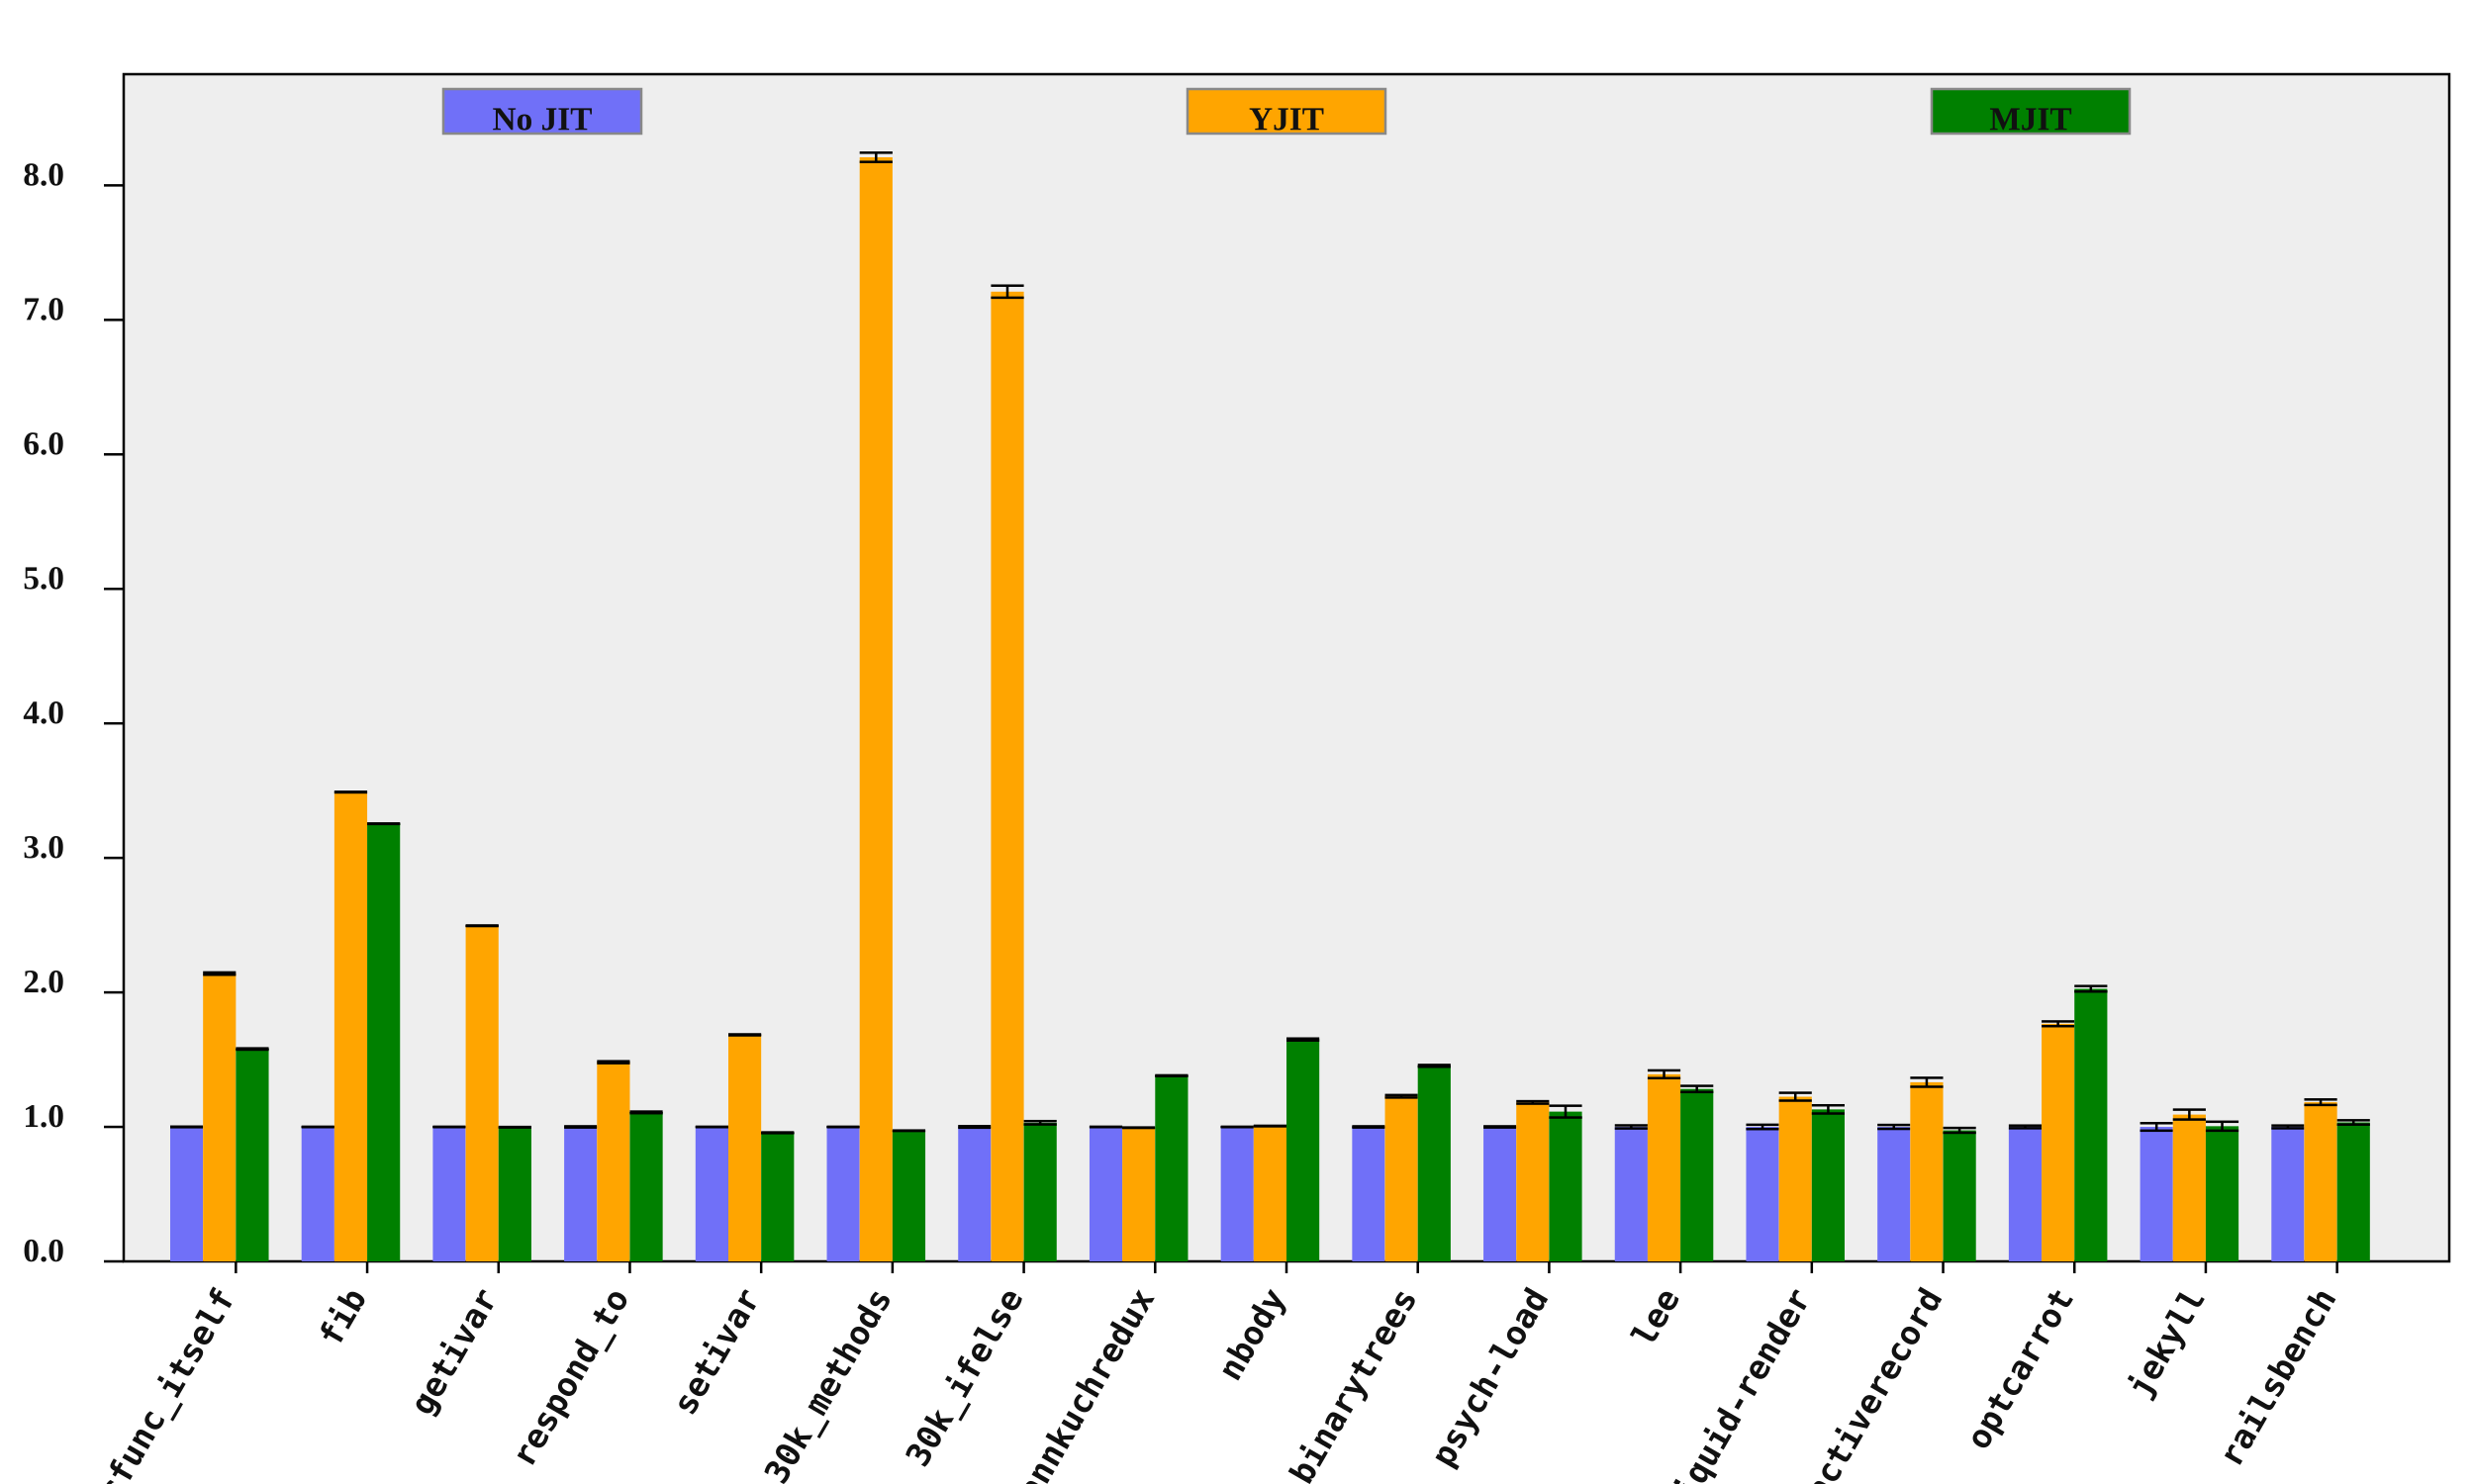
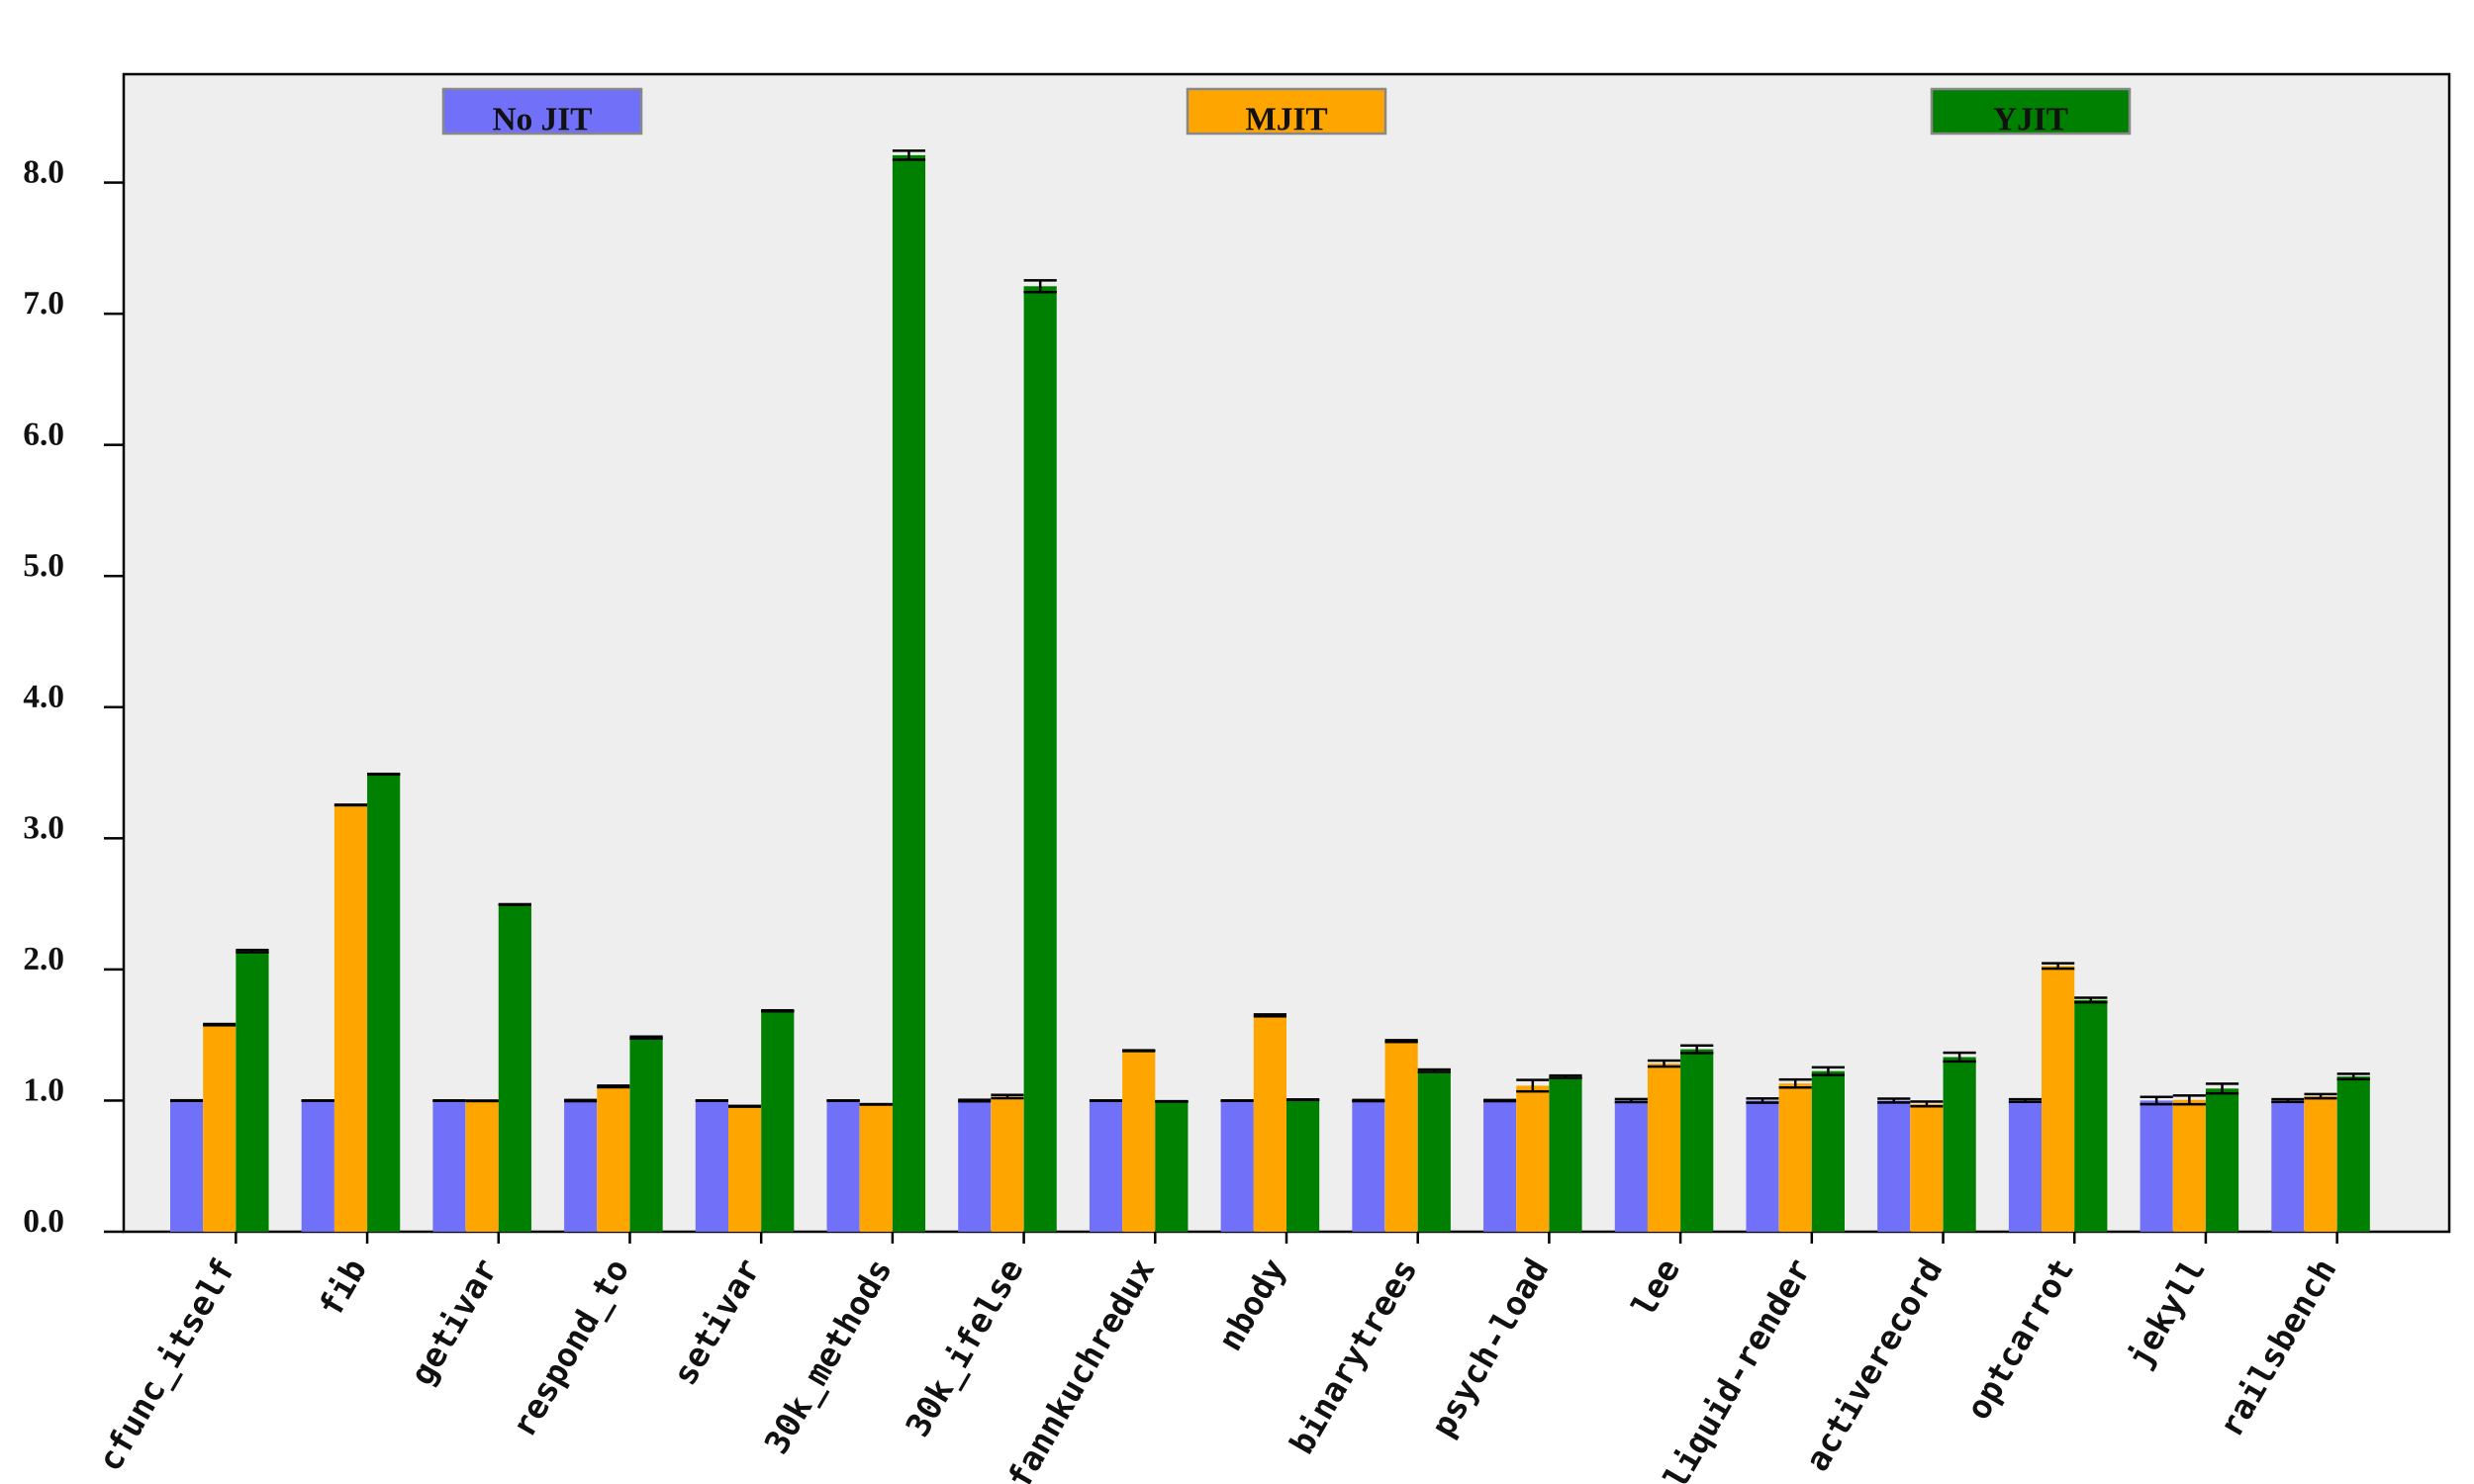
<svg xmlns="http://www.w3.org/2000/svg" viewBox="0 0 1000 600" width="100%" height="100%">
-   <rect x="50.0" y="30.0" width="940.0" height="480" stroke="#000" fill="#EEE" />
-   <line x1="42.0" y1="510" x2="50.0" y2="510" stroke="#000" />
-   <text x="26" y="510" text-anchor="end" font-weight="bold" font-size="small" fill="#111">
+   <rect x="50.0" y="30.0" width="940.0" height="468" stroke="#000" fill="#EEE" />
+   <line x1="42.0" y1="498.0" x2="50.0" y2="498.0" stroke="#000" />
+   <text x="26" y="498.0" text-anchor="end" font-weight="bold" font-size="small" fill="#111">
0.0
</text>
-   <line x1="42.0" y1="455.619" x2="50.0" y2="455.619" stroke="#000" />
-   <text x="26" y="455.619" text-anchor="end" font-weight="bold" font-size="small" fill="#111">
+   <line x1="42.0" y1="444.978" x2="50.0" y2="444.978" stroke="#000" />
+   <text x="26" y="444.978" text-anchor="end" font-weight="bold" font-size="small" fill="#111">
1.0
</text>
-   <line x1="42.0" y1="401.237" x2="50.0" y2="401.237" stroke="#000" />
-   <text x="26" y="401.237" text-anchor="end" font-weight="bold" font-size="small" fill="#111">
+   <line x1="42.0" y1="391.956" x2="50.0" y2="391.956" stroke="#000" />
+   <text x="26" y="391.956" text-anchor="end" font-weight="bold" font-size="small" fill="#111">
2.0
</text>
-   <line x1="42.0" y1="346.856" x2="50.0" y2="346.856" stroke="#000" />
-   <text x="26" y="346.856" text-anchor="end" font-weight="bold" font-size="small" fill="#111">
+   <line x1="42.0" y1="338.935" x2="50.0" y2="338.935" stroke="#000" />
+   <text x="26" y="338.935" text-anchor="end" font-weight="bold" font-size="small" fill="#111">
3.0
</text>
-   <line x1="42.0" y1="292.475" x2="50.0" y2="292.475" stroke="#000" />
-   <text x="26" y="292.475" text-anchor="end" font-weight="bold" font-size="small" fill="#111">
+   <line x1="42.0" y1="285.913" x2="50.0" y2="285.913" stroke="#000" />
+   <text x="26" y="285.913" text-anchor="end" font-weight="bold" font-size="small" fill="#111">
4.0
</text>
-   <line x1="42.0" y1="238.093" x2="50.0" y2="238.093" stroke="#000" />
-   <text x="26" y="238.093" text-anchor="end" font-weight="bold" font-size="small" fill="#111">
+   <line x1="42.0" y1="232.891" x2="50.0" y2="232.891" stroke="#000" />
+   <text x="26" y="232.891" text-anchor="end" font-weight="bold" font-size="small" fill="#111">
5.0
</text>
-   <line x1="42.0" y1="183.712" x2="50.0" y2="183.712" stroke="#000" />
-   <text x="26" y="183.712" text-anchor="end" font-weight="bold" font-size="small" fill="#111">
+   <line x1="42.0" y1="179.869" x2="50.0" y2="179.869" stroke="#000" />
+   <text x="26" y="179.869" text-anchor="end" font-weight="bold" font-size="small" fill="#111">
6.0
</text>
-   <line x1="42.0" y1="129.331" x2="50.0" y2="129.331" stroke="#000" />
-   <text x="26" y="129.331" text-anchor="end" font-weight="bold" font-size="small" fill="#111">
+   <line x1="42.0" y1="126.848" x2="50.0" y2="126.848" stroke="#000" />
+   <text x="26" y="126.848" text-anchor="end" font-weight="bold" font-size="small" fill="#111">
7.0
</text>
-   <line x1="42.0" y1="74.95" x2="50.0" y2="74.95" stroke="#000" />
-   <text x="26" y="74.95" text-anchor="end" font-weight="bold" font-size="small" fill="#111">
+   <line x1="42.0" y1="73.826" x2="50.0" y2="73.826" stroke="#000" />
+   <text x="26" y="73.826" text-anchor="end" font-weight="bold" font-size="small" fill="#111">
8.0
</text>
  <rect x="179.2" y="36" width="80.0" height="18.0" fill="#7070f8" stroke="#888" />
  <text x="219.2" y="52.5" font-size="small" text-anchor="middle" font-weight="bold" fill="#111">
No JIT
</text>
  <rect x="480" y="36" width="80.0" height="18.0" fill="orange" stroke="#888" />
  <text x="520" y="52.5" font-size="small" text-anchor="middle" font-weight="bold" fill="#111">
- YJIT
+ MJIT
</text>
  <rect x="780.8" y="36" width="80.0" height="18.0" fill="green" stroke="#888" />
  <text x="820.8" y="52.5" font-size="small" text-anchor="middle" font-weight="bold" fill="#111">
- MJIT
- </text>
-   <rect x="68.8" y="455.619" width="13.271" height="54.381" fill="#7070f8" />
-   <line x1="68.8" y1="455.508" x2="82.071" y2="455.508" stroke="#000" />
-   <line x1="68.8" y1="455.729" x2="82.071" y2="455.729" stroke="#000" />
-   <line x1="75.435" y1="455.508" x2="75.435" y2="455.729" stroke="#000" />
-   <rect x="82.071" y="393.634" width="13.271" height="116.366" fill="orange" />
-   <line x1="82.071" y1="393.166" x2="95.341" y2="393.166" stroke="#000" />
-   <line x1="82.071" y1="394.102" x2="95.341" y2="394.102" stroke="#000" />
-   <line x1="88.706" y1="393.166" x2="88.706" y2="394.102" stroke="#000" />
-   <rect x="95.341" y="424.122" width="13.271" height="85.878" fill="green" />
-   <line x1="95.341" y1="423.859" x2="108.612" y2="423.859" stroke="#000" />
-   <line x1="95.341" y1="424.384" x2="108.612" y2="424.384" stroke="#000" />
-   <line x1="101.976" y1="423.859" x2="101.976" y2="424.384" stroke="#000" />
-   <line x1="95.341" y1="510.0" x2="95.341" y2="514.8" stroke="#000" />
-   <text x="95.341" y="524.4" fill="#111" font-size="small" font-family="monospace" font-weight="bold" text-anchor="end" transform="rotate(-60, 95.34118, 524.4)">
+ YJIT
+ </text>
+   <rect x="68.8" y="444.978" width="13.271" height="53.022" fill="#7070f8" />
+   <line x1="68.8" y1="444.87" x2="82.071" y2="444.87" stroke="#000" />
+   <line x1="68.8" y1="445.086" x2="82.071" y2="445.086" stroke="#000" />
+   <line x1="75.435" y1="444.87" x2="75.435" y2="445.086" stroke="#000" />
+   <rect x="82.071" y="414.269" width="13.271" height="83.731" fill="orange" />
+   <line x1="82.071" y1="414.013" x2="95.341" y2="414.013" stroke="#000" />
+   <line x1="82.071" y1="414.524" x2="95.341" y2="414.524" stroke="#000" />
+   <line x1="88.706" y1="414.013" x2="88.706" y2="414.524" stroke="#000" />
+   <rect x="95.341" y="384.543" width="13.271" height="113.457" fill="green" />
+   <line x1="95.341" y1="384.086" x2="108.612" y2="384.086" stroke="#000" />
+   <line x1="95.341" y1="384.999" x2="108.612" y2="384.999" stroke="#000" />
+   <line x1="101.976" y1="384.086" x2="101.976" y2="384.999" stroke="#000" />
+   <line x1="95.341" y1="498.0" x2="95.341" y2="502.8" stroke="#000" />
+   <text x="95.341" y="512.4" fill="#111" font-size="small" font-family="monospace" font-weight="bold" text-anchor="end" transform="rotate(-60, 95.34118, 512.4)">
cfunc_itself
</text>
-   <rect x="121.882" y="455.619" width="13.271" height="54.381" fill="#7070f8" />
-   <line x1="121.882" y1="455.591" x2="135.153" y2="455.591" stroke="#000" />
-   <line x1="121.882" y1="455.646" x2="135.153" y2="455.646" stroke="#000" />
-   <line x1="128.518" y1="455.591" x2="128.518" y2="455.646" stroke="#000" />
-   <rect x="135.153" y="320.262" width="13.271" height="189.738" fill="orange" />
-   <line x1="135.153" y1="320.137" x2="148.424" y2="320.137" stroke="#000" />
-   <line x1="135.153" y1="320.387" x2="148.424" y2="320.387" stroke="#000" />
-   <line x1="141.788" y1="320.137" x2="141.788" y2="320.387" stroke="#000" />
-   <rect x="148.424" y="333.055" width="13.271" height="176.945" fill="green" />
-   <line x1="148.424" y1="332.956" x2="161.694" y2="332.956" stroke="#000" />
-   <line x1="148.424" y1="333.154" x2="161.694" y2="333.154" stroke="#000" />
-   <line x1="155.059" y1="332.956" x2="155.059" y2="333.154" stroke="#000" />
-   <line x1="148.424" y1="510.0" x2="148.424" y2="514.8" stroke="#000" />
-   <text x="148.424" y="524.4" fill="#111" font-size="small" font-family="monospace" font-weight="bold" text-anchor="end" transform="rotate(-60, 148.4235, 524.4)">
+   <rect x="121.882" y="444.978" width="13.271" height="53.022" fill="#7070f8" />
+   <line x1="121.882" y1="444.951" x2="135.153" y2="444.951" stroke="#000" />
+   <line x1="121.882" y1="445.005" x2="135.153" y2="445.005" stroke="#000" />
+   <line x1="128.518" y1="444.951" x2="128.518" y2="445.005" stroke="#000" />
+   <rect x="135.153" y="325.479" width="13.271" height="172.521" fill="orange" />
+   <line x1="135.153" y1="325.382" x2="148.424" y2="325.382" stroke="#000" />
+   <line x1="135.153" y1="325.575" x2="148.424" y2="325.575" stroke="#000" />
+   <line x1="141.788" y1="325.382" x2="141.788" y2="325.575" stroke="#000" />
+   <rect x="148.424" y="313.006" width="13.271" height="184.994" fill="green" />
+   <line x1="148.424" y1="312.883" x2="161.694" y2="312.883" stroke="#000" />
+   <line x1="148.424" y1="313.128" x2="161.694" y2="313.128" stroke="#000" />
+   <line x1="155.059" y1="312.883" x2="155.059" y2="313.128" stroke="#000" />
+   <line x1="148.424" y1="498.0" x2="148.424" y2="502.8" stroke="#000" />
+   <text x="148.424" y="512.4" fill="#111" font-size="small" font-family="monospace" font-weight="bold" text-anchor="end" transform="rotate(-60, 148.4235, 512.4)">
fib
</text>
-   <rect x="174.965" y="455.619" width="13.271" height="54.381" fill="#7070f8" />
-   <line x1="174.965" y1="455.585" x2="188.235" y2="455.585" stroke="#000" />
-   <line x1="174.965" y1="455.652" x2="188.235" y2="455.652" stroke="#000" />
-   <line x1="181.6" y1="455.585" x2="181.6" y2="455.652" stroke="#000" />
-   <rect x="188.235" y="374.306" width="13.271" height="135.694" fill="orange" />
-   <line x1="188.235" y1="374.197" x2="201.506" y2="374.197" stroke="#000" />
-   <line x1="188.235" y1="374.415" x2="201.506" y2="374.415" stroke="#000" />
-   <line x1="194.871" y1="374.197" x2="194.871" y2="374.415" stroke="#000" />
-   <rect x="201.506" y="455.735" width="13.271" height="54.265" fill="green" />
-   <line x1="201.506" y1="455.646" x2="214.776" y2="455.646" stroke="#000" />
-   <line x1="201.506" y1="455.823" x2="214.776" y2="455.823" stroke="#000" />
-   <line x1="208.141" y1="455.646" x2="208.141" y2="455.823" stroke="#000" />
-   <line x1="201.506" y1="510.0" x2="201.506" y2="514.8" stroke="#000" />
-   <text x="201.506" y="524.4" fill="#111" font-size="small" font-family="monospace" font-weight="bold" text-anchor="end" transform="rotate(-60, 201.5059, 524.4)">
+   <rect x="174.965" y="444.978" width="13.271" height="53.022" fill="#7070f8" />
+   <line x1="174.965" y1="444.945" x2="188.235" y2="444.945" stroke="#000" />
+   <line x1="174.965" y1="445.011" x2="188.235" y2="445.011" stroke="#000" />
+   <line x1="181.6" y1="444.945" x2="181.6" y2="445.011" stroke="#000" />
+   <rect x="188.235" y="445.091" width="13.271" height="52.909" fill="orange" />
+   <line x1="188.235" y1="445.005" x2="201.506" y2="445.005" stroke="#000" />
+   <line x1="188.235" y1="445.178" x2="201.506" y2="445.178" stroke="#000" />
+   <line x1="194.871" y1="445.005" x2="194.871" y2="445.178" stroke="#000" />
+   <rect x="201.506" y="365.698" width="13.271" height="132.302" fill="green" />
+   <line x1="201.506" y1="365.592" x2="214.776" y2="365.592" stroke="#000" />
+   <line x1="201.506" y1="365.805" x2="214.776" y2="365.805" stroke="#000" />
+   <line x1="208.141" y1="365.592" x2="208.141" y2="365.805" stroke="#000" />
+   <line x1="201.506" y1="498.0" x2="201.506" y2="502.8" stroke="#000" />
+   <text x="201.506" y="512.4" fill="#111" font-size="small" font-family="monospace" font-weight="bold" text-anchor="end" transform="rotate(-60, 201.5059, 512.4)">
getivar
</text>
-   <rect x="228.047" y="455.619" width="13.271" height="54.381" fill="#7070f8" />
-   <line x1="228.047" y1="455.377" x2="241.318" y2="455.377" stroke="#000" />
-   <line x1="228.047" y1="455.86" x2="241.318" y2="455.86" stroke="#000" />
-   <line x1="234.682" y1="455.377" x2="234.682" y2="455.86" stroke="#000" />
-   <rect x="241.318" y="429.471" width="13.271" height="80.529" fill="orange" />
-   <line x1="241.318" y1="429.078" x2="254.588" y2="429.078" stroke="#000" />
-   <line x1="241.318" y1="429.865" x2="254.588" y2="429.865" stroke="#000" />
-   <line x1="247.953" y1="429.078" x2="247.953" y2="429.865" stroke="#000" />
-   <rect x="254.588" y="449.751" width="13.271" height="60.249" fill="green" />
-   <line x1="254.588" y1="449.422" x2="267.859" y2="449.422" stroke="#000" />
-   <line x1="254.588" y1="450.08" x2="267.859" y2="450.08" stroke="#000" />
-   <line x1="261.224" y1="449.422" x2="261.224" y2="450.08" stroke="#000" />
-   <line x1="254.588" y1="510.0" x2="254.588" y2="514.8" stroke="#000" />
-   <text x="254.588" y="524.4" fill="#111" font-size="small" font-family="monospace" font-weight="bold" text-anchor="end" transform="rotate(-60, 254.5882, 524.4)">
+   <rect x="228.047" y="444.978" width="13.271" height="53.022" fill="#7070f8" />
+   <line x1="228.047" y1="444.743" x2="241.318" y2="444.743" stroke="#000" />
+   <line x1="228.047" y1="445.214" x2="241.318" y2="445.214" stroke="#000" />
+   <line x1="234.682" y1="444.743" x2="234.682" y2="445.214" stroke="#000" />
+   <rect x="241.318" y="439.257" width="13.271" height="58.743" fill="orange" />
+   <line x1="241.318" y1="438.936" x2="254.588" y2="438.936" stroke="#000" />
+   <line x1="241.318" y1="439.578" x2="254.588" y2="439.578" stroke="#000" />
+   <line x1="247.953" y1="438.936" x2="247.953" y2="439.578" stroke="#000" />
+   <rect x="254.588" y="419.485" width="13.271" height="78.515" fill="green" />
+   <line x1="254.588" y1="419.101" x2="267.859" y2="419.101" stroke="#000" />
+   <line x1="254.588" y1="419.869" x2="267.859" y2="419.869" stroke="#000" />
+   <line x1="261.224" y1="419.101" x2="261.224" y2="419.869" stroke="#000" />
+   <line x1="254.588" y1="498.0" x2="254.588" y2="502.8" stroke="#000" />
+   <text x="254.588" y="512.4" fill="#111" font-size="small" font-family="monospace" font-weight="bold" text-anchor="end" transform="rotate(-60, 254.5882, 512.4)">
respond_to
</text>
-   <rect x="281.129" y="455.619" width="13.271" height="54.381" fill="#7070f8" />
-   <line x1="281.129" y1="455.589" x2="294.4" y2="455.589" stroke="#000" />
-   <line x1="281.129" y1="455.648" x2="294.4" y2="455.648" stroke="#000" />
-   <line x1="287.765" y1="455.589" x2="287.765" y2="455.648" stroke="#000" />
-   <rect x="294.4" y="418.397" width="13.271" height="91.603" fill="orange" />
-   <line x1="294.4" y1="418.196" x2="307.671" y2="418.196" stroke="#000" />
-   <line x1="294.4" y1="418.599" x2="307.671" y2="418.599" stroke="#000" />
-   <line x1="301.035" y1="418.196" x2="301.035" y2="418.599" stroke="#000" />
-   <rect x="307.671" y="457.984" width="13.271" height="52.016" fill="green" />
-   <line x1="307.671" y1="457.83" x2="320.941" y2="457.83" stroke="#000" />
-   <line x1="307.671" y1="458.139" x2="320.941" y2="458.139" stroke="#000" />
-   <line x1="314.306" y1="457.83" x2="314.306" y2="458.139" stroke="#000" />
-   <line x1="307.671" y1="510.0" x2="307.671" y2="514.8" stroke="#000" />
-   <text x="307.671" y="524.4" fill="#111" font-size="small" font-family="monospace" font-weight="bold" text-anchor="end" transform="rotate(-60, 307.6706, 524.4)">
+   <rect x="281.129" y="444.978" width="13.271" height="53.022" fill="#7070f8" />
+   <line x1="281.129" y1="444.95" x2="294.4" y2="444.95" stroke="#000" />
+   <line x1="281.129" y1="445.007" x2="294.4" y2="445.007" stroke="#000" />
+   <line x1="287.765" y1="444.95" x2="287.765" y2="445.007" stroke="#000" />
+   <rect x="294.4" y="447.284" width="13.271" height="50.716" fill="orange" />
+   <line x1="294.4" y1="447.134" x2="307.671" y2="447.134" stroke="#000" />
+   <line x1="294.4" y1="447.435" x2="307.671" y2="447.435" stroke="#000" />
+   <line x1="301.035" y1="447.134" x2="301.035" y2="447.435" stroke="#000" />
+   <rect x="307.671" y="408.687" width="13.271" height="89.313" fill="green" />
+   <line x1="307.671" y1="408.491" x2="320.941" y2="408.491" stroke="#000" />
+   <line x1="307.671" y1="408.884" x2="320.941" y2="408.884" stroke="#000" />
+   <line x1="314.306" y1="408.491" x2="314.306" y2="408.884" stroke="#000" />
+   <line x1="307.671" y1="498.0" x2="307.671" y2="502.8" stroke="#000" />
+   <text x="307.671" y="512.4" fill="#111" font-size="small" font-family="monospace" font-weight="bold" text-anchor="end" transform="rotate(-60, 307.6706, 512.4)">
setivar
</text>
-   <rect x="334.212" y="455.619" width="13.271" height="54.381" fill="#7070f8" />
-   <line x1="334.212" y1="455.58" x2="347.482" y2="455.58" stroke="#000" />
-   <line x1="334.212" y1="455.657" x2="347.482" y2="455.657" stroke="#000" />
-   <line x1="340.847" y1="455.58" x2="340.847" y2="455.657" stroke="#000" />
-   <rect x="347.482" y="63.6" width="13.271" height="446.4" fill="orange" />
-   <line x1="347.482" y1="61.733" x2="360.753" y2="61.733" stroke="#000" />
-   <line x1="347.482" y1="65.467" x2="360.753" y2="65.467" stroke="#000" />
-   <line x1="354.118" y1="61.733" x2="354.118" y2="65.467" stroke="#000" />
-   <rect x="360.753" y="457.166" width="13.271" height="52.834" fill="green" />
-   <line x1="360.753" y1="457.096" x2="374.024" y2="457.096" stroke="#000" />
-   <line x1="360.753" y1="457.237" x2="374.024" y2="457.237" stroke="#000" />
-   <line x1="367.388" y1="457.096" x2="367.388" y2="457.237" stroke="#000" />
-   <line x1="360.753" y1="510.0" x2="360.753" y2="514.8" stroke="#000" />
-   <text x="360.753" y="524.4" fill="#111" font-size="small" font-family="monospace" font-weight="bold" text-anchor="end" transform="rotate(-60, 360.7529, 524.4)">
+   <rect x="334.212" y="444.978" width="13.271" height="53.022" fill="#7070f8" />
+   <line x1="334.212" y1="444.94" x2="347.482" y2="444.94" stroke="#000" />
+   <line x1="334.212" y1="445.016" x2="347.482" y2="445.016" stroke="#000" />
+   <line x1="340.847" y1="444.94" x2="340.847" y2="445.016" stroke="#000" />
+   <rect x="347.482" y="446.487" width="13.271" height="51.513" fill="orange" />
+   <line x1="347.482" y1="446.419" x2="360.753" y2="446.419" stroke="#000" />
+   <line x1="347.482" y1="446.556" x2="360.753" y2="446.556" stroke="#000" />
+   <line x1="354.118" y1="446.419" x2="354.118" y2="446.556" stroke="#000" />
+   <rect x="360.753" y="62.76" width="13.271" height="435.24" fill="green" />
+   <line x1="360.753" y1="60.939" x2="374.024" y2="60.939" stroke="#000" />
+   <line x1="360.753" y1="64.581" x2="374.024" y2="64.581" stroke="#000" />
+   <line x1="367.388" y1="60.939" x2="367.388" y2="64.581" stroke="#000" />
+   <line x1="360.753" y1="498.0" x2="360.753" y2="502.8" stroke="#000" />
+   <text x="360.753" y="512.4" fill="#111" font-size="small" font-family="monospace" font-weight="bold" text-anchor="end" transform="rotate(-60, 360.7529, 512.4)">
30k_methods
</text>
-   <rect x="387.294" y="455.619" width="13.271" height="54.381" fill="#7070f8" />
-   <line x1="387.294" y1="455.299" x2="400.565" y2="455.299" stroke="#000" />
-   <line x1="387.294" y1="455.938" x2="400.565" y2="455.938" stroke="#000" />
-   <line x1="393.929" y1="455.299" x2="393.929" y2="455.938" stroke="#000" />
-   <rect x="400.565" y="117.921" width="13.271" height="392.079" fill="orange" />
-   <line x1="400.565" y1="115.484" x2="413.835" y2="115.484" stroke="#000" />
-   <line x1="400.565" y1="120.358" x2="413.835" y2="120.358" stroke="#000" />
-   <line x1="407.2" y1="115.484" x2="407.2" y2="120.358" stroke="#000" />
-   <rect x="413.835" y="453.951" width="13.271" height="56.049" fill="green" />
-   <line x1="413.835" y1="453.277" x2="427.106" y2="453.277" stroke="#000" />
-   <line x1="413.835" y1="454.625" x2="427.106" y2="454.625" stroke="#000" />
-   <line x1="420.471" y1="453.277" x2="420.471" y2="454.625" stroke="#000" />
-   <line x1="413.835" y1="510.0" x2="413.835" y2="514.8" stroke="#000" />
-   <text x="413.835" y="524.4" fill="#111" font-size="small" font-family="monospace" font-weight="bold" text-anchor="end" transform="rotate(-60, 413.8353, 524.4)">
+   <rect x="387.294" y="444.978" width="13.271" height="53.022" fill="#7070f8" />
+   <line x1="387.294" y1="444.667" x2="400.565" y2="444.667" stroke="#000" />
+   <line x1="387.294" y1="445.29" x2="400.565" y2="445.29" stroke="#000" />
+   <line x1="393.929" y1="444.667" x2="393.929" y2="445.29" stroke="#000" />
+   <rect x="400.565" y="443.352" width="13.271" height="54.648" fill="orange" />
+   <line x1="400.565" y1="442.695" x2="413.835" y2="442.695" stroke="#000" />
+   <line x1="400.565" y1="444.009" x2="413.835" y2="444.009" stroke="#000" />
+   <line x1="407.2" y1="442.695" x2="407.2" y2="444.009" stroke="#000" />
+   <rect x="413.835" y="115.723" width="13.271" height="382.277" fill="green" />
+   <line x1="413.835" y1="113.346" x2="427.106" y2="113.346" stroke="#000" />
+   <line x1="413.835" y1="118.099" x2="427.106" y2="118.099" stroke="#000" />
+   <line x1="420.471" y1="113.346" x2="420.471" y2="118.099" stroke="#000" />
+   <line x1="413.835" y1="498.0" x2="413.835" y2="502.8" stroke="#000" />
+   <text x="413.835" y="512.4" fill="#111" font-size="small" font-family="monospace" font-weight="bold" text-anchor="end" transform="rotate(-60, 413.8353, 512.4)">
30k_ifelse
</text>
-   <rect x="440.376" y="455.619" width="13.271" height="54.381" fill="#7070f8" />
-   <line x1="440.376" y1="455.599" x2="453.647" y2="455.599" stroke="#000" />
-   <line x1="440.376" y1="455.638" x2="453.647" y2="455.638" stroke="#000" />
-   <line x1="447.012" y1="455.599" x2="447.012" y2="455.638" stroke="#000" />
-   <rect x="453.647" y="455.954" width="13.271" height="54.046" fill="orange" />
-   <line x1="453.647" y1="455.887" x2="466.918" y2="455.887" stroke="#000" />
-   <line x1="453.647" y1="456.021" x2="466.918" y2="456.021" stroke="#000" />
-   <line x1="460.282" y1="455.887" x2="460.282" y2="456.021" stroke="#000" />
-   <rect x="466.918" y="434.926" width="13.271" height="75.074" fill="green" />
-   <line x1="466.918" y1="434.77" x2="480.188" y2="434.77" stroke="#000" />
-   <line x1="466.918" y1="435.082" x2="480.188" y2="435.082" stroke="#000" />
-   <line x1="473.553" y1="434.77" x2="473.553" y2="435.082" stroke="#000" />
-   <line x1="466.918" y1="510.0" x2="466.918" y2="514.8" stroke="#000" />
-   <text x="466.918" y="524.4" fill="#111" font-size="small" font-family="monospace" font-weight="bold" text-anchor="end" transform="rotate(-60, 466.9176, 524.4)">
+   <rect x="440.376" y="444.978" width="13.271" height="53.022" fill="#7070f8" />
+   <line x1="440.376" y1="444.959" x2="453.647" y2="444.959" stroke="#000" />
+   <line x1="440.376" y1="444.997" x2="453.647" y2="444.997" stroke="#000" />
+   <line x1="447.012" y1="444.959" x2="447.012" y2="444.997" stroke="#000" />
+   <rect x="453.647" y="424.803" width="13.271" height="73.197" fill="orange" />
+   <line x1="453.647" y1="424.651" x2="466.918" y2="424.651" stroke="#000" />
+   <line x1="453.647" y1="424.955" x2="466.918" y2="424.955" stroke="#000" />
+   <line x1="460.282" y1="424.651" x2="460.282" y2="424.955" stroke="#000" />
+   <rect x="466.918" y="445.305" width="13.271" height="52.695" fill="green" />
+   <line x1="466.918" y1="445.24" x2="480.188" y2="445.24" stroke="#000" />
+   <line x1="466.918" y1="445.371" x2="480.188" y2="445.371" stroke="#000" />
+   <line x1="473.553" y1="445.24" x2="473.553" y2="445.371" stroke="#000" />
+   <line x1="466.918" y1="498.0" x2="466.918" y2="502.8" stroke="#000" />
+   <text x="466.918" y="512.4" fill="#111" font-size="small" font-family="monospace" font-weight="bold" text-anchor="end" transform="rotate(-60, 466.9176, 512.4)">
fannkuchredux
</text>
-   <rect x="493.459" y="455.619" width="13.271" height="54.381" fill="#7070f8" />
-   <line x1="493.459" y1="455.587" x2="506.729" y2="455.587" stroke="#000" />
-   <line x1="493.459" y1="455.651" x2="506.729" y2="455.651" stroke="#000" />
-   <line x1="500.094" y1="455.587" x2="500.094" y2="455.651" stroke="#000" />
-   <rect x="506.729" y="455.258" width="13.271" height="54.742" fill="orange" />
-   <line x1="506.729" y1="455.165" x2="520.0" y2="455.165" stroke="#000" />
-   <line x1="506.729" y1="455.351" x2="520.0" y2="455.351" stroke="#000" />
-   <line x1="513.365" y1="455.165" x2="513.365" y2="455.351" stroke="#000" />
-   <rect x="520" y="420.288" width="13.271" height="89.712" fill="green" />
-   <line x1="520" y1="419.893" x2="533.271" y2="419.893" stroke="#000" />
-   <line x1="520" y1="420.683" x2="533.271" y2="420.683" stroke="#000" />
-   <line x1="526.635" y1="419.893" x2="526.635" y2="420.683" stroke="#000" />
-   <line x1="520" y1="510.0" x2="520" y2="514.8" stroke="#000" />
-   <text x="520" y="524.4" fill="#111" font-size="small" font-family="monospace" font-weight="bold" text-anchor="end" transform="rotate(-60, 520, 524.4)">
+   <rect x="493.459" y="444.978" width="13.271" height="53.022" fill="#7070f8" />
+   <line x1="493.459" y1="444.947" x2="506.729" y2="444.947" stroke="#000" />
+   <line x1="493.459" y1="445.009" x2="506.729" y2="445.009" stroke="#000" />
+   <line x1="500.094" y1="444.947" x2="500.094" y2="445.009" stroke="#000" />
+   <rect x="506.729" y="410.531" width="13.271" height="87.469" fill="orange" />
+   <line x1="506.729" y1="410.146" x2="520.0" y2="410.146" stroke="#000" />
+   <line x1="506.729" y1="410.916" x2="520.0" y2="410.916" stroke="#000" />
+   <line x1="513.365" y1="410.146" x2="513.365" y2="410.916" stroke="#000" />
+   <rect x="520" y="444.627" width="13.271" height="53.373" fill="green" />
+   <line x1="520" y1="444.536" x2="533.271" y2="444.536" stroke="#000" />
+   <line x1="520" y1="444.717" x2="533.271" y2="444.717" stroke="#000" />
+   <line x1="526.635" y1="444.536" x2="526.635" y2="444.717" stroke="#000" />
+   <line x1="520" y1="498.0" x2="520" y2="502.8" stroke="#000" />
+   <text x="520" y="512.4" fill="#111" font-size="small" font-family="monospace" font-weight="bold" text-anchor="end" transform="rotate(-60, 520, 512.4)">
nbody
</text>
-   <rect x="546.541" y="455.619" width="13.271" height="54.381" fill="#7070f8" />
-   <line x1="546.541" y1="455.378" x2="559.812" y2="455.378" stroke="#000" />
-   <line x1="546.541" y1="455.859" x2="559.812" y2="455.859" stroke="#000" />
-   <line x1="553.176" y1="455.378" x2="553.176" y2="455.859" stroke="#000" />
-   <rect x="559.812" y="443.247" width="13.271" height="66.753" fill="orange" />
-   <line x1="559.812" y1="442.74" x2="573.082" y2="442.74" stroke="#000" />
-   <line x1="559.812" y1="443.753" x2="573.082" y2="443.753" stroke="#000" />
-   <line x1="566.447" y1="442.74" x2="566.447" y2="443.753" stroke="#000" />
-   <rect x="573.082" y="430.936" width="13.271" height="79.064" fill="green" />
-   <line x1="573.082" y1="430.565" x2="586.353" y2="430.565" stroke="#000" />
-   <line x1="573.082" y1="431.308" x2="586.353" y2="431.308" stroke="#000" />
-   <line x1="579.718" y1="430.565" x2="579.718" y2="431.308" stroke="#000" />
-   <line x1="573.082" y1="510.0" x2="573.082" y2="514.8" stroke="#000" />
-   <text x="573.082" y="524.4" fill="#111" font-size="small" font-family="monospace" font-weight="bold" text-anchor="end" transform="rotate(-60, 573.0824, 524.4)">
+   <rect x="546.541" y="444.978" width="13.271" height="53.022" fill="#7070f8" />
+   <line x1="546.541" y1="444.744" x2="559.812" y2="444.744" stroke="#000" />
+   <line x1="546.541" y1="445.213" x2="559.812" y2="445.213" stroke="#000" />
+   <line x1="553.176" y1="444.744" x2="553.176" y2="445.213" stroke="#000" />
+   <rect x="559.812" y="420.913" width="13.271" height="77.087" fill="orange" />
+   <line x1="559.812" y1="420.551" x2="573.082" y2="420.551" stroke="#000" />
+   <line x1="559.812" y1="421.275" x2="573.082" y2="421.275" stroke="#000" />
+   <line x1="566.447" y1="420.551" x2="566.447" y2="421.275" stroke="#000" />
+   <rect x="573.082" y="432.916" width="13.271" height="65.084" fill="green" />
+   <line x1="573.082" y1="432.422" x2="586.353" y2="432.422" stroke="#000" />
+   <line x1="573.082" y1="433.409" x2="586.353" y2="433.409" stroke="#000" />
+   <line x1="579.718" y1="432.422" x2="579.718" y2="433.409" stroke="#000" />
+   <line x1="573.082" y1="498.0" x2="573.082" y2="502.8" stroke="#000" />
+   <text x="573.082" y="512.4" fill="#111" font-size="small" font-family="monospace" font-weight="bold" text-anchor="end" transform="rotate(-60, 573.0824, 512.4)">
binarytrees
</text>
-   <rect x="599.624" y="455.619" width="13.271" height="54.381" fill="#7070f8" />
-   <line x1="599.624" y1="455.385" x2="612.894" y2="455.385" stroke="#000" />
-   <line x1="599.624" y1="455.852" x2="612.894" y2="455.852" stroke="#000" />
-   <line x1="606.259" y1="455.385" x2="606.259" y2="455.852" stroke="#000" />
-   <rect x="612.894" y="445.732" width="13.271" height="64.268" fill="orange" />
-   <line x1="612.894" y1="445.238" x2="626.165" y2="445.238" stroke="#000" />
-   <line x1="612.894" y1="446.226" x2="626.165" y2="446.226" stroke="#000" />
-   <line x1="619.529" y1="445.238" x2="619.529" y2="446.226" stroke="#000" />
-   <rect x="626.165" y="449.442" width="13.271" height="60.558" fill="green" />
-   <line x1="626.165" y1="447.065" x2="639.435" y2="447.065" stroke="#000" />
-   <line x1="626.165" y1="451.819" x2="639.435" y2="451.819" stroke="#000" />
-   <line x1="632.8" y1="447.065" x2="632.8" y2="451.819" stroke="#000" />
-   <line x1="626.165" y1="510.0" x2="626.165" y2="514.8" stroke="#000" />
-   <text x="626.165" y="524.4" fill="#111" font-size="small" font-family="monospace" font-weight="bold" text-anchor="end" transform="rotate(-60, 626.1647, 524.4)">
+   <rect x="599.624" y="444.978" width="13.271" height="53.022" fill="#7070f8" />
+   <line x1="599.624" y1="444.751" x2="612.894" y2="444.751" stroke="#000" />
+   <line x1="599.624" y1="445.206" x2="612.894" y2="445.206" stroke="#000" />
+   <line x1="606.259" y1="444.751" x2="606.259" y2="445.206" stroke="#000" />
+   <rect x="612.894" y="438.956" width="13.271" height="59.044" fill="orange" />
+   <line x1="612.894" y1="436.638" x2="626.165" y2="436.638" stroke="#000" />
+   <line x1="612.894" y1="441.273" x2="626.165" y2="441.273" stroke="#000" />
+   <line x1="619.529" y1="436.638" x2="619.529" y2="441.273" stroke="#000" />
+   <rect x="626.165" y="435.339" width="13.271" height="62.661" fill="green" />
+   <line x1="626.165" y1="434.857" x2="639.435" y2="434.857" stroke="#000" />
+   <line x1="626.165" y1="435.821" x2="639.435" y2="435.821" stroke="#000" />
+   <line x1="632.8" y1="434.857" x2="632.8" y2="435.821" stroke="#000" />
+   <line x1="626.165" y1="498.0" x2="626.165" y2="502.8" stroke="#000" />
+   <text x="626.165" y="512.4" fill="#111" font-size="small" font-family="monospace" font-weight="bold" text-anchor="end" transform="rotate(-60, 626.1647, 512.4)">
psych-load
</text>
-   <rect x="652.706" y="455.619" width="13.271" height="54.381" fill="#7070f8" />
-   <line x1="652.706" y1="454.996" x2="665.976" y2="454.996" stroke="#000" />
-   <line x1="652.706" y1="456.242" x2="665.976" y2="456.242" stroke="#000" />
-   <line x1="659.341" y1="454.996" x2="659.341" y2="456.242" stroke="#000" />
-   <rect x="665.976" y="434.34" width="13.271" height="75.66" fill="orange" />
-   <line x1="665.976" y1="432.776" x2="679.247" y2="432.776" stroke="#000" />
-   <line x1="665.976" y1="435.904" x2="679.247" y2="435.904" stroke="#000" />
-   <line x1="672.612" y1="432.776" x2="672.612" y2="435.904" stroke="#000" />
-   <rect x="679.247" y="440.277" width="13.271" height="69.723" fill="green" />
-   <line x1="679.247" y1="439.034" x2="692.518" y2="439.034" stroke="#000" />
-   <line x1="679.247" y1="441.521" x2="692.518" y2="441.521" stroke="#000" />
-   <line x1="685.882" y1="439.034" x2="685.882" y2="441.521" stroke="#000" />
-   <line x1="679.247" y1="510.0" x2="679.247" y2="514.8" stroke="#000" />
-   <text x="679.247" y="524.4" fill="#111" font-size="small" font-family="monospace" font-weight="bold" text-anchor="end" transform="rotate(-60, 679.2471, 524.4)">
+   <rect x="652.706" y="444.978" width="13.271" height="53.022" fill="#7070f8" />
+   <line x1="652.706" y1="444.371" x2="665.976" y2="444.371" stroke="#000" />
+   <line x1="652.706" y1="445.585" x2="665.976" y2="445.585" stroke="#000" />
+   <line x1="659.341" y1="444.371" x2="659.341" y2="445.585" stroke="#000" />
+   <rect x="665.976" y="430.02" width="13.271" height="67.98" fill="orange" />
+   <line x1="665.976" y1="428.808" x2="679.247" y2="428.808" stroke="#000" />
+   <line x1="665.976" y1="431.233" x2="679.247" y2="431.233" stroke="#000" />
+   <line x1="672.612" y1="428.808" x2="672.612" y2="431.233" stroke="#000" />
+   <rect x="679.247" y="424.231" width="13.271" height="73.769" fill="green" />
+   <line x1="679.247" y1="422.707" x2="692.518" y2="422.707" stroke="#000" />
+   <line x1="679.247" y1="425.756" x2="692.518" y2="425.756" stroke="#000" />
+   <line x1="685.882" y1="422.707" x2="685.882" y2="425.756" stroke="#000" />
+   <line x1="679.247" y1="498.0" x2="679.247" y2="502.8" stroke="#000" />
+   <text x="679.247" y="512.4" fill="#111" font-size="small" font-family="monospace" font-weight="bold" text-anchor="end" transform="rotate(-60, 679.2471, 512.4)">
lee
</text>
-   <rect x="705.788" y="455.619" width="13.271" height="54.381" fill="#7070f8" />
-   <line x1="705.788" y1="454.748" x2="719.059" y2="454.748" stroke="#000" />
-   <line x1="705.788" y1="456.489" x2="719.059" y2="456.489" stroke="#000" />
-   <line x1="712.424" y1="454.748" x2="712.424" y2="456.489" stroke="#000" />
-   <rect x="719.059" y="443.42" width="13.271" height="66.58" fill="orange" />
-   <line x1="719.059" y1="441.834" x2="732.329" y2="441.834" stroke="#000" />
-   <line x1="719.059" y1="445.005" x2="732.329" y2="445.005" stroke="#000" />
-   <line x1="725.694" y1="441.834" x2="725.694" y2="445.005" stroke="#000" />
-   <rect x="732.329" y="448.548" width="13.271" height="61.452" fill="green" />
-   <line x1="732.329" y1="446.893" x2="745.6" y2="446.893" stroke="#000" />
-   <line x1="732.329" y1="450.204" x2="745.6" y2="450.204" stroke="#000" />
-   <line x1="738.965" y1="446.893" x2="738.965" y2="450.204" stroke="#000" />
-   <line x1="732.329" y1="510.0" x2="732.329" y2="514.8" stroke="#000" />
-   <text x="732.329" y="524.4" fill="#111" font-size="small" font-family="monospace" font-weight="bold" text-anchor="end" transform="rotate(-60, 732.3294, 524.4)">
+   <rect x="705.788" y="444.978" width="13.271" height="53.022" fill="#7070f8" />
+   <line x1="705.788" y1="444.129" x2="719.059" y2="444.129" stroke="#000" />
+   <line x1="705.788" y1="445.827" x2="719.059" y2="445.827" stroke="#000" />
+   <line x1="712.424" y1="444.129" x2="712.424" y2="445.827" stroke="#000" />
+   <rect x="719.059" y="438.084" width="13.271" height="59.916" fill="orange" />
+   <line x1="719.059" y1="436.47" x2="732.329" y2="436.47" stroke="#000" />
+   <line x1="719.059" y1="439.699" x2="732.329" y2="439.699" stroke="#000" />
+   <line x1="725.694" y1="436.47" x2="725.694" y2="439.699" stroke="#000" />
+   <rect x="732.329" y="433.084" width="13.271" height="64.916" fill="green" />
+   <line x1="732.329" y1="431.538" x2="745.6" y2="431.538" stroke="#000" />
+   <line x1="732.329" y1="434.63" x2="745.6" y2="434.63" stroke="#000" />
+   <line x1="738.965" y1="431.538" x2="738.965" y2="434.63" stroke="#000" />
+   <line x1="732.329" y1="498.0" x2="732.329" y2="502.8" stroke="#000" />
+   <text x="732.329" y="512.4" fill="#111" font-size="small" font-family="monospace" font-weight="bold" text-anchor="end" transform="rotate(-60, 732.3294, 512.4)">
liquid-render
</text>
-   <rect x="758.871" y="455.619" width="13.271" height="54.381" fill="#7070f8" />
-   <line x1="758.871" y1="454.825" x2="772.141" y2="454.825" stroke="#000" />
-   <line x1="758.871" y1="456.413" x2="772.141" y2="456.413" stroke="#000" />
-   <line x1="765.506" y1="454.825" x2="765.506" y2="456.413" stroke="#000" />
-   <rect x="772.141" y="437.581" width="13.271" height="72.419" fill="orange" />
-   <line x1="772.141" y1="435.77" x2="785.412" y2="435.77" stroke="#000" />
-   <line x1="772.141" y1="439.392" x2="785.412" y2="439.392" stroke="#000" />
-   <line x1="778.776" y1="435.77" x2="778.776" y2="439.392" stroke="#000" />
-   <rect x="785.412" y="457.012" width="13.271" height="52.988" fill="green" />
-   <line x1="785.412" y1="456.035" x2="798.682" y2="456.035" stroke="#000" />
-   <line x1="785.412" y1="457.988" x2="798.682" y2="457.988" stroke="#000" />
-   <line x1="792.047" y1="456.035" x2="792.047" y2="457.988" stroke="#000" />
-   <line x1="785.412" y1="510.0" x2="785.412" y2="514.8" stroke="#000" />
-   <text x="785.412" y="524.4" fill="#111" font-size="small" font-family="monospace" font-weight="bold" text-anchor="end" transform="rotate(-60, 785.4118, 524.4)">
+   <rect x="758.871" y="444.978" width="13.271" height="53.022" fill="#7070f8" />
+   <line x1="758.871" y1="444.204" x2="772.141" y2="444.204" stroke="#000" />
+   <line x1="758.871" y1="445.752" x2="772.141" y2="445.752" stroke="#000" />
+   <line x1="765.506" y1="444.204" x2="765.506" y2="445.752" stroke="#000" />
+   <rect x="772.141" y="446.336" width="13.271" height="51.664" fill="orange" />
+   <line x1="772.141" y1="445.384" x2="785.412" y2="445.384" stroke="#000" />
+   <line x1="772.141" y1="447.289" x2="785.412" y2="447.289" stroke="#000" />
+   <line x1="778.776" y1="445.384" x2="778.776" y2="447.289" stroke="#000" />
+   <rect x="785.412" y="427.391" width="13.271" height="70.609" fill="green" />
+   <line x1="785.412" y1="425.625" x2="798.682" y2="425.625" stroke="#000" />
+   <line x1="785.412" y1="429.158" x2="798.682" y2="429.158" stroke="#000" />
+   <line x1="792.047" y1="425.625" x2="792.047" y2="429.158" stroke="#000" />
+   <line x1="785.412" y1="498.0" x2="785.412" y2="502.8" stroke="#000" />
+   <text x="785.412" y="512.4" fill="#111" font-size="small" font-family="monospace" font-weight="bold" text-anchor="end" transform="rotate(-60, 785.4118, 512.4)">
activerecord
</text>
-   <rect x="811.953" y="455.619" width="13.271" height="54.381" fill="#7070f8" />
-   <line x1="811.953" y1="455.082" x2="825.224" y2="455.082" stroke="#000" />
-   <line x1="811.953" y1="456.155" x2="825.224" y2="456.155" stroke="#000" />
-   <line x1="818.588" y1="455.082" x2="818.588" y2="456.155" stroke="#000" />
-   <rect x="825.224" y="413.93" width="13.271" height="96.07" fill="orange" />
-   <line x1="825.224" y1="412.973" x2="838.494" y2="412.973" stroke="#000" />
-   <line x1="825.224" y1="414.888" x2="838.494" y2="414.888" stroke="#000" />
-   <line x1="831.859" y1="412.973" x2="831.859" y2="414.888" stroke="#000" />
-   <rect x="838.494" y="399.784" width="13.271" height="110.216" fill="green" />
-   <line x1="838.494" y1="398.67" x2="851.765" y2="398.67" stroke="#000" />
-   <line x1="838.494" y1="400.897" x2="851.765" y2="400.897" stroke="#000" />
-   <line x1="845.129" y1="398.67" x2="845.129" y2="400.897" stroke="#000" />
-   <line x1="838.494" y1="510.0" x2="838.494" y2="514.8" stroke="#000" />
-   <text x="838.494" y="524.4" fill="#111" font-size="small" font-family="monospace" font-weight="bold" text-anchor="end" transform="rotate(-60, 838.4941, 524.4)">
+   <rect x="811.953" y="444.978" width="13.271" height="53.022" fill="#7070f8" />
+   <line x1="811.953" y1="444.455" x2="825.224" y2="444.455" stroke="#000" />
+   <line x1="811.953" y1="445.501" x2="825.224" y2="445.501" stroke="#000" />
+   <line x1="818.588" y1="444.455" x2="818.588" y2="445.501" stroke="#000" />
+   <rect x="825.224" y="390.539" width="13.271" height="107.461" fill="orange" />
+   <line x1="825.224" y1="389.453" x2="838.494" y2="389.453" stroke="#000" />
+   <line x1="825.224" y1="391.625" x2="838.494" y2="391.625" stroke="#000" />
+   <line x1="831.859" y1="389.453" x2="831.859" y2="391.625" stroke="#000" />
+   <rect x="838.494" y="404.332" width="13.271" height="93.668" fill="green" />
+   <line x1="838.494" y1="403.399" x2="851.765" y2="403.399" stroke="#000" />
+   <line x1="838.494" y1="405.266" x2="851.765" y2="405.266" stroke="#000" />
+   <line x1="845.129" y1="403.399" x2="845.129" y2="405.266" stroke="#000" />
+   <line x1="838.494" y1="498.0" x2="838.494" y2="502.8" stroke="#000" />
+   <text x="838.494" y="512.4" fill="#111" font-size="small" font-family="monospace" font-weight="bold" text-anchor="end" transform="rotate(-60, 838.4941, 512.4)">
optcarrot
</text>
-   <rect x="865.035" y="455.619" width="13.271" height="54.381" fill="#7070f8" />
-   <line x1="865.035" y1="454.108" x2="878.306" y2="454.108" stroke="#000" />
-   <line x1="865.035" y1="457.13" x2="878.306" y2="457.13" stroke="#000" />
-   <line x1="871.671" y1="454.108" x2="871.671" y2="457.13" stroke="#000" />
-   <rect x="878.306" y="450.634" width="13.271" height="59.366" fill="orange" />
-   <line x1="878.306" y1="448.636" x2="891.576" y2="448.636" stroke="#000" />
-   <line x1="878.306" y1="452.633" x2="891.576" y2="452.633" stroke="#000" />
-   <line x1="884.941" y1="448.636" x2="884.941" y2="452.633" stroke="#000" />
-   <rect x="891.576" y="455.337" width="13.271" height="54.663" fill="green" />
-   <line x1="891.576" y1="453.527" x2="904.847" y2="453.527" stroke="#000" />
-   <line x1="891.576" y1="457.147" x2="904.847" y2="457.147" stroke="#000" />
-   <line x1="898.212" y1="453.527" x2="898.212" y2="457.147" stroke="#000" />
-   <line x1="891.576" y1="510.0" x2="891.576" y2="514.8" stroke="#000" />
-   <text x="891.576" y="524.4" fill="#111" font-size="small" font-family="monospace" font-weight="bold" text-anchor="end" transform="rotate(-60, 891.5765, 524.4)">
+   <rect x="865.035" y="444.978" width="13.271" height="53.022" fill="#7070f8" />
+   <line x1="865.035" y1="443.505" x2="878.306" y2="443.505" stroke="#000" />
+   <line x1="865.035" y1="446.451" x2="878.306" y2="446.451" stroke="#000" />
+   <line x1="871.671" y1="443.505" x2="871.671" y2="446.451" stroke="#000" />
+   <rect x="878.306" y="444.704" width="13.271" height="53.296" fill="orange" />
+   <line x1="878.306" y1="442.939" x2="891.576" y2="442.939" stroke="#000" />
+   <line x1="878.306" y1="446.468" x2="891.576" y2="446.468" stroke="#000" />
+   <line x1="884.941" y1="442.939" x2="884.941" y2="446.468" stroke="#000" />
+   <rect x="891.576" y="440.119" width="13.271" height="57.881" fill="green" />
+   <line x1="891.576" y1="438.17" x2="904.847" y2="438.17" stroke="#000" />
+   <line x1="891.576" y1="442.067" x2="904.847" y2="442.067" stroke="#000" />
+   <line x1="898.212" y1="438.17" x2="898.212" y2="442.067" stroke="#000" />
+   <line x1="891.576" y1="498.0" x2="891.576" y2="502.8" stroke="#000" />
+   <text x="891.576" y="512.4" fill="#111" font-size="small" font-family="monospace" font-weight="bold" text-anchor="end" transform="rotate(-60, 891.5765, 512.4)">
jekyll
</text>
-   <rect x="918.118" y="455.619" width="13.271" height="54.381" fill="#7070f8" />
-   <line x1="918.118" y1="455.061" x2="931.388" y2="455.061" stroke="#000" />
-   <line x1="918.118" y1="456.176" x2="931.388" y2="456.176" stroke="#000" />
-   <line x1="924.753" y1="455.061" x2="924.753" y2="456.176" stroke="#000" />
-   <rect x="931.388" y="445.642" width="13.271" height="64.358" fill="orange" />
-   <line x1="931.388" y1="444.529" x2="944.659" y2="444.529" stroke="#000" />
-   <line x1="931.388" y1="446.754" x2="944.659" y2="446.754" stroke="#000" />
-   <line x1="938.024" y1="444.529" x2="938.024" y2="446.754" stroke="#000" />
-   <rect x="944.659" y="453.805" width="13.271" height="56.195" fill="green" />
-   <line x1="944.659" y1="452.937" x2="957.929" y2="452.937" stroke="#000" />
-   <line x1="944.659" y1="454.674" x2="957.929" y2="454.674" stroke="#000" />
-   <line x1="951.294" y1="452.937" x2="951.294" y2="454.674" stroke="#000" />
-   <line x1="944.659" y1="510.0" x2="944.659" y2="514.8" stroke="#000" />
-   <text x="944.659" y="524.4" fill="#111" font-size="small" font-family="monospace" font-weight="bold" text-anchor="end" transform="rotate(-60, 944.6588, 524.4)">
+   <rect x="918.118" y="444.978" width="13.271" height="53.022" fill="#7070f8" />
+   <line x1="918.118" y1="444.435" x2="931.388" y2="444.435" stroke="#000" />
+   <line x1="918.118" y1="445.522" x2="931.388" y2="445.522" stroke="#000" />
+   <line x1="924.753" y1="444.435" x2="924.753" y2="445.522" stroke="#000" />
+   <rect x="931.388" y="443.21" width="13.271" height="54.79" fill="orange" />
+   <line x1="931.388" y1="442.363" x2="944.659" y2="442.363" stroke="#000" />
+   <line x1="931.388" y1="444.057" x2="944.659" y2="444.057" stroke="#000" />
+   <line x1="938.024" y1="442.363" x2="938.024" y2="444.057" stroke="#000" />
+   <rect x="944.659" y="435.251" width="13.271" height="62.749" fill="green" />
+   <line x1="944.659" y1="434.166" x2="957.929" y2="434.166" stroke="#000" />
+   <line x1="944.659" y1="436.335" x2="957.929" y2="436.335" stroke="#000" />
+   <line x1="951.294" y1="434.166" x2="951.294" y2="436.335" stroke="#000" />
+   <line x1="944.659" y1="498.0" x2="944.659" y2="502.8" stroke="#000" />
+   <text x="944.659" y="512.4" fill="#111" font-size="small" font-family="monospace" font-weight="bold" text-anchor="end" transform="rotate(-60, 944.6588, 512.4)">
railsbench
</text>
</svg>
